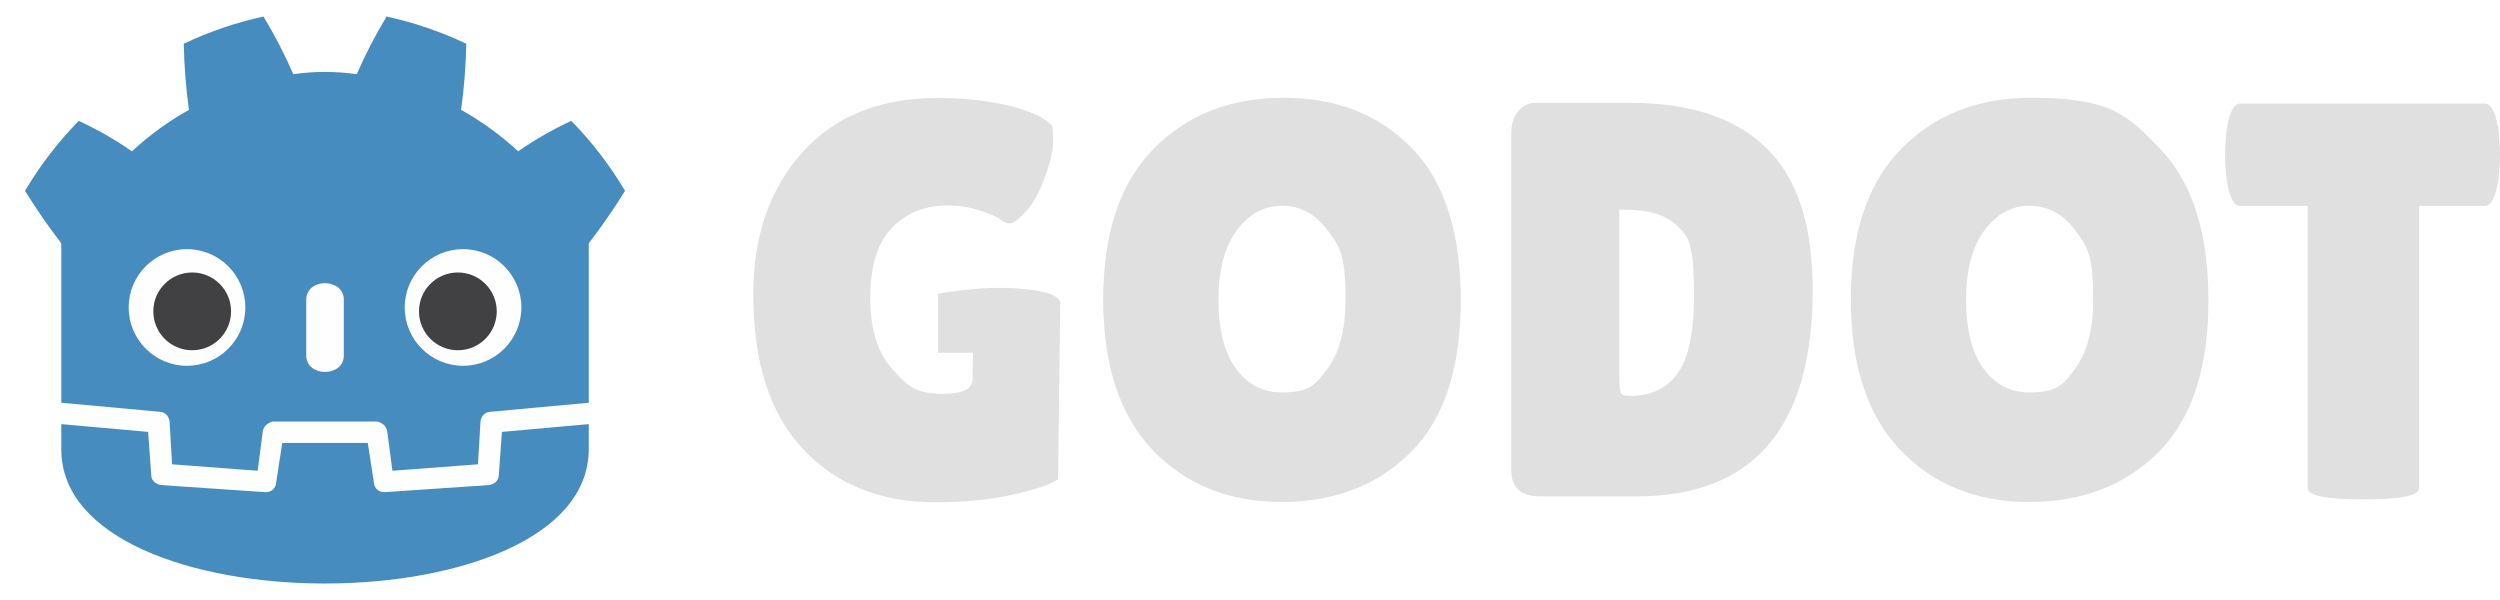
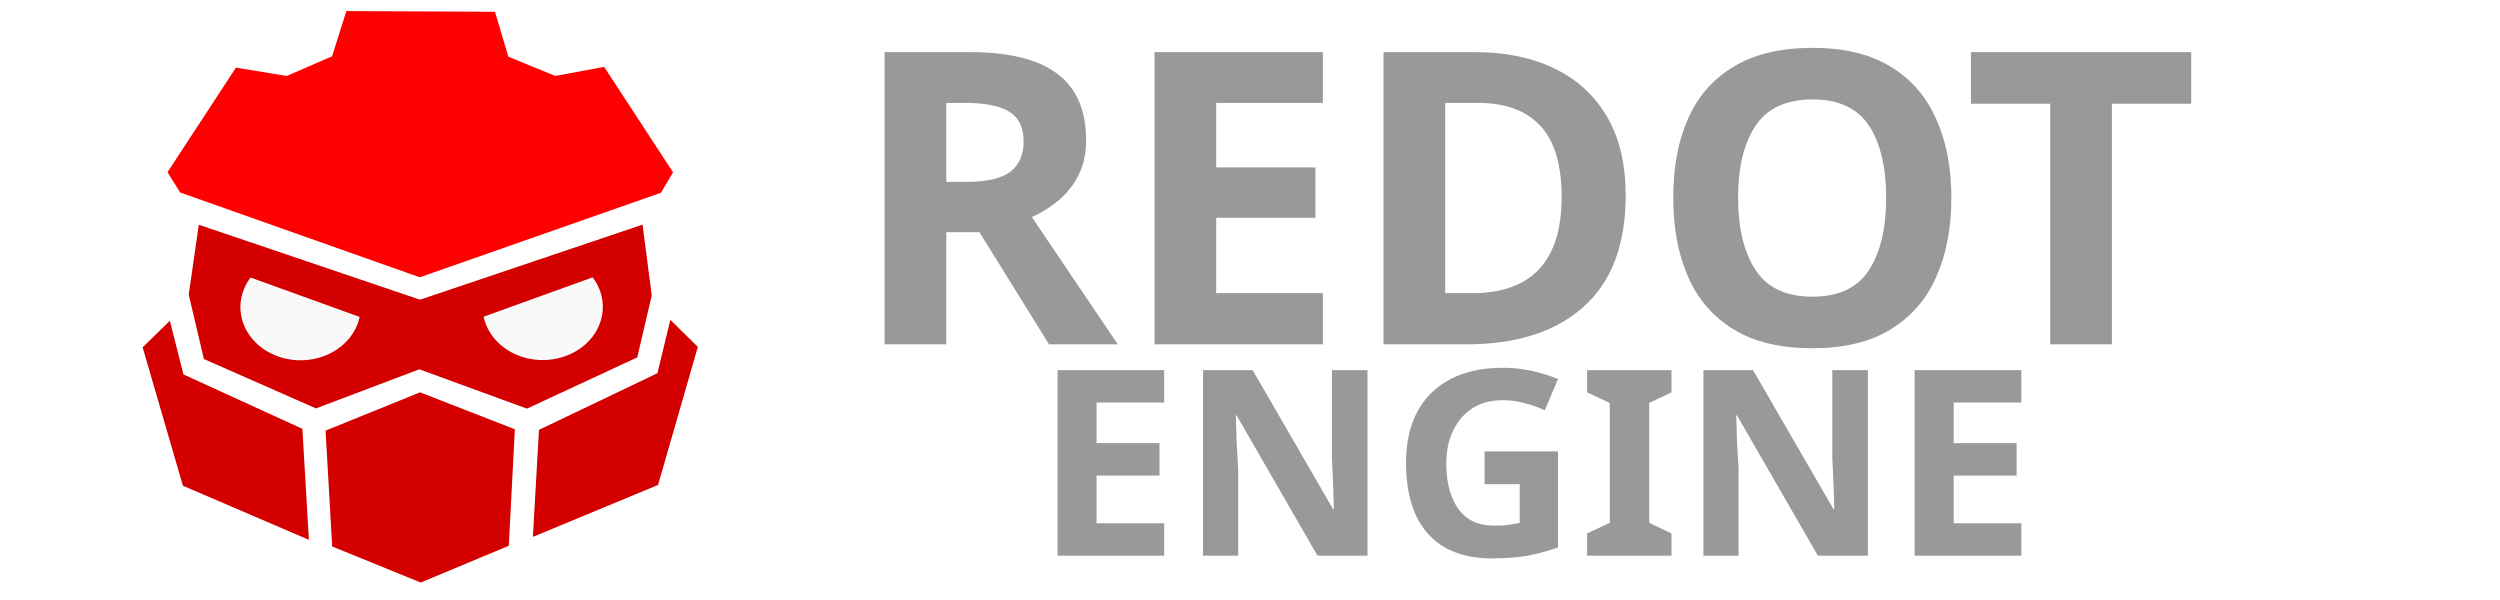
<svg xmlns="http://www.w3.org/2000/svg" width="100" height="24" stroke-linejoin="round">
-   <path fill="#e0e0e0" d="M40.122 11.514c-1.211-.019-2.597.234-2.597.234v2.364h1.393l-.015 1.052q0 .587-1.159.587c-1.159 0-1.454-.328-2.045-.979q-.89-.98-.889-2.867 0-1.89.865-2.79.866-.899 2.261-.899c.411.003.821.067 1.214.191q.63.192.844.358.212.172.405.17.19 0 .616-.45.43-.45.767-1.359c.224-.61.337-1.076.337-1.407a6 6 0 0 0-.023-.674q-.47-.517-1.744-.821-1.268-.305-2.844-.304-3.463 0-5.419 2.181-1.957 2.182-1.957 5.668 0 4.094 2.001 6.207 2.002 2.114 5.263 2.113 1.754 0 3.114-.303 1.361-.303 1.811-.619l.09-7.038c0-.408-1.079-.594-2.289-.615M51.279 8.23q-1.078 0-1.81.989-.73.99-.731 2.776 0 1.79.698 2.745.697.957 1.832.957c1.135 0 1.372-.323 1.844-.969q.709-.966.709-2.766c0-1.8-.244-2.122-.731-2.767q-.73-.965-1.811-.965m-.011 11.85q-3.16 0-5.15-2.067-1.989-2.07-1.989-6.039 0-3.97 2.011-6.017 2.014-2.046 5.196-2.046 3.183-.001 5.138 2.014 1.958 2.013 1.957 6.094t-2.001 6.073q-2.002 1.988-5.162 1.988M64.77 8.386v6.727q0 .47.068.595c.068.125.18.124.404.124q1.238 0 1.879-.923.641-.921.64-3.069c-.001-2.148-.222-2.366-.663-2.799q-.664-.654-2.103-.655zm-4.317 10.436V5.33q0-.563.282-.891a.92.92 0 0 1 .73-.326h3.756q3.575 0 5.429 1.801 1.857 1.798 1.857 5.666 0 8.276-7.063 8.276h-3.845q-1.146 0-1.147-1.034M81.186 8.23q-1.08 0-1.812.989-.73.99-.73 2.776 0 1.79.697 2.745.697.957 1.833.957c1.136 0 1.372-.323 1.844-.969q.709-.966.709-2.766c0-1.8-.244-2.122-.731-2.767q-.73-.965-1.81-.965m-.012 11.85q-3.16 0-5.15-2.067-1.99-2.07-1.99-6.039 0-3.97 2.012-6.017 2.014-2.046 5.196-2.046c3.182 0 3.834.67 5.138 2.014q1.957 2.013 1.957 6.094t-2.002 6.073q-2.001 1.988-5.161 1.988m15.587-.552q0 .448-2.226.449-2.227-.001-2.228-.449V8.238h-2.698q-.382 0-.539-1.036a7 7 0 0 1-.066-1.011q0-.517.065-1.012c.105-.688.285-1.036.54-1.036h9.783q.382.001.541 1.036a7.7 7.7 0 0 1 0 2.023q-.16 1.036-.541 1.036h-2.631z" />
-   <g fill="#fefefe" transform="translate(-.27 -1.335)scale(.02592)">
-     <path d="M105 673v33q407 354 814 0v-33z" />
-     <path fill="#478cbf" d="m105 673 152 14q12 1 15 14l4 67 132 10 8-61q2-11 15-15h162q13 4 15 15l8 61 132-10 4-67q3-13 15-14l152-14V427q30-39 56-81-35-59-83-108-43 20-82 47-40-37-88-64 7-51 8-102-59-28-123-42-26 43-46 89-49-7-98 0-20-46-46-89-64 14-123 42 1 51 8 102-48 27-88 64-39-27-82-47-48 49-83 108 26 42 56 81zm0 33v39c0 276 813 276 814 0v-39l-134 12-5 69q-2 10-14 13l-162 11q-12 0-16-11l-10-65H446l-10 65q-4 11-16 11l-162-11q-12-3-14-13l-5-69z" />
-     <path d="M483 600c0 34 58 34 58 0v-86c0-34-58-34-58 0z" />
-     <circle cx="725" cy="526" r="90" />
-     <circle cx="299" cy="526" r="90" />
-   </g>
-   <g fill="#414042" transform="translate(-.27 -1.335)scale(.02592)">
-     <circle cx="307" cy="532" r="60" />
-     <circle cx="717" cy="532" r="60" />
-   </g>
+   <path fill="red" d="m 6.7,6.888 2.738,-4.183 2.031,0.334 1.814,-0.788 0.571,-1.808 5.944,0.028 0.536,1.797 1.876,0.769 1.955,-0.362 2.757,4.219 -0.482,0.815 -9.649,3.383 -9.584,-3.392 z" />
+   <path fill="#d40000" d="m 7.952,8.99 -0.403,2.796 0.607,2.575 4.483,1.975 4.134,-1.564 4.304,1.573 4.413,-2.05 0.579,-2.478 -0.367,-2.831 -8.902,3.002 z" />
+   <path fill="#f9f9f9" d="M14.386 12.677a2.405 2.127 0 0 1-1.878 1.691 2.405 2.127 0 0 1-2.482-.896 2.405 2.127 0 0 1-.003-2.37M19.344 12.668a2.405 2.127 0 0 0 1.878 1.691 2.405 2.127 0 0 0 2.482-.896 2.405 2.127 0 0 0 .003-2.37" />
+   <path fill="#d40000" d="M5.705 13.893 6.795 12.829 7.337 14.977 12.096 17.153 12.356 21.593 7.317 19.43ZM13.023 17.225l3.778-1.532 3.794 1.478-.243 4.659-3.523 1.471-3.542-1.441zM21.559 17.194l-.243 4.28 5.005-2.075 1.593-5.523-1.1-1.081-.518 2.134z" />
+   <text xml:space="preserve" x="41.364" y="22.227" fill="#999" stroke-width=".39" font-family="Futura" font-size="10.393" font-weight="700" style="-inkscape-font-specification:&quot;Futura, Bold&quot;;font-variant-ligatures:normal;font-variant-caps:normal;font-variant-numeric:normal;font-variant-east-asian:normal">
+     <tspan x="41.364" y="22.227">ENGINE</tspan>
+   </text>
+   <text xml:space="preserve" x="33.915" y="13.775" fill="#999" stroke-width=".613" font-family="Futura" font-size="16.359" font-weight="700" style="-inkscape-font-specification:&quot;Futura, Bold&quot;;font-variant-ligatures:normal;font-variant-caps:normal;font-variant-numeric:normal;font-variant-east-asian:normal">
+     <tspan x="33.915" y="13.775">REDOT</tspan>
+   </text>
</svg>
